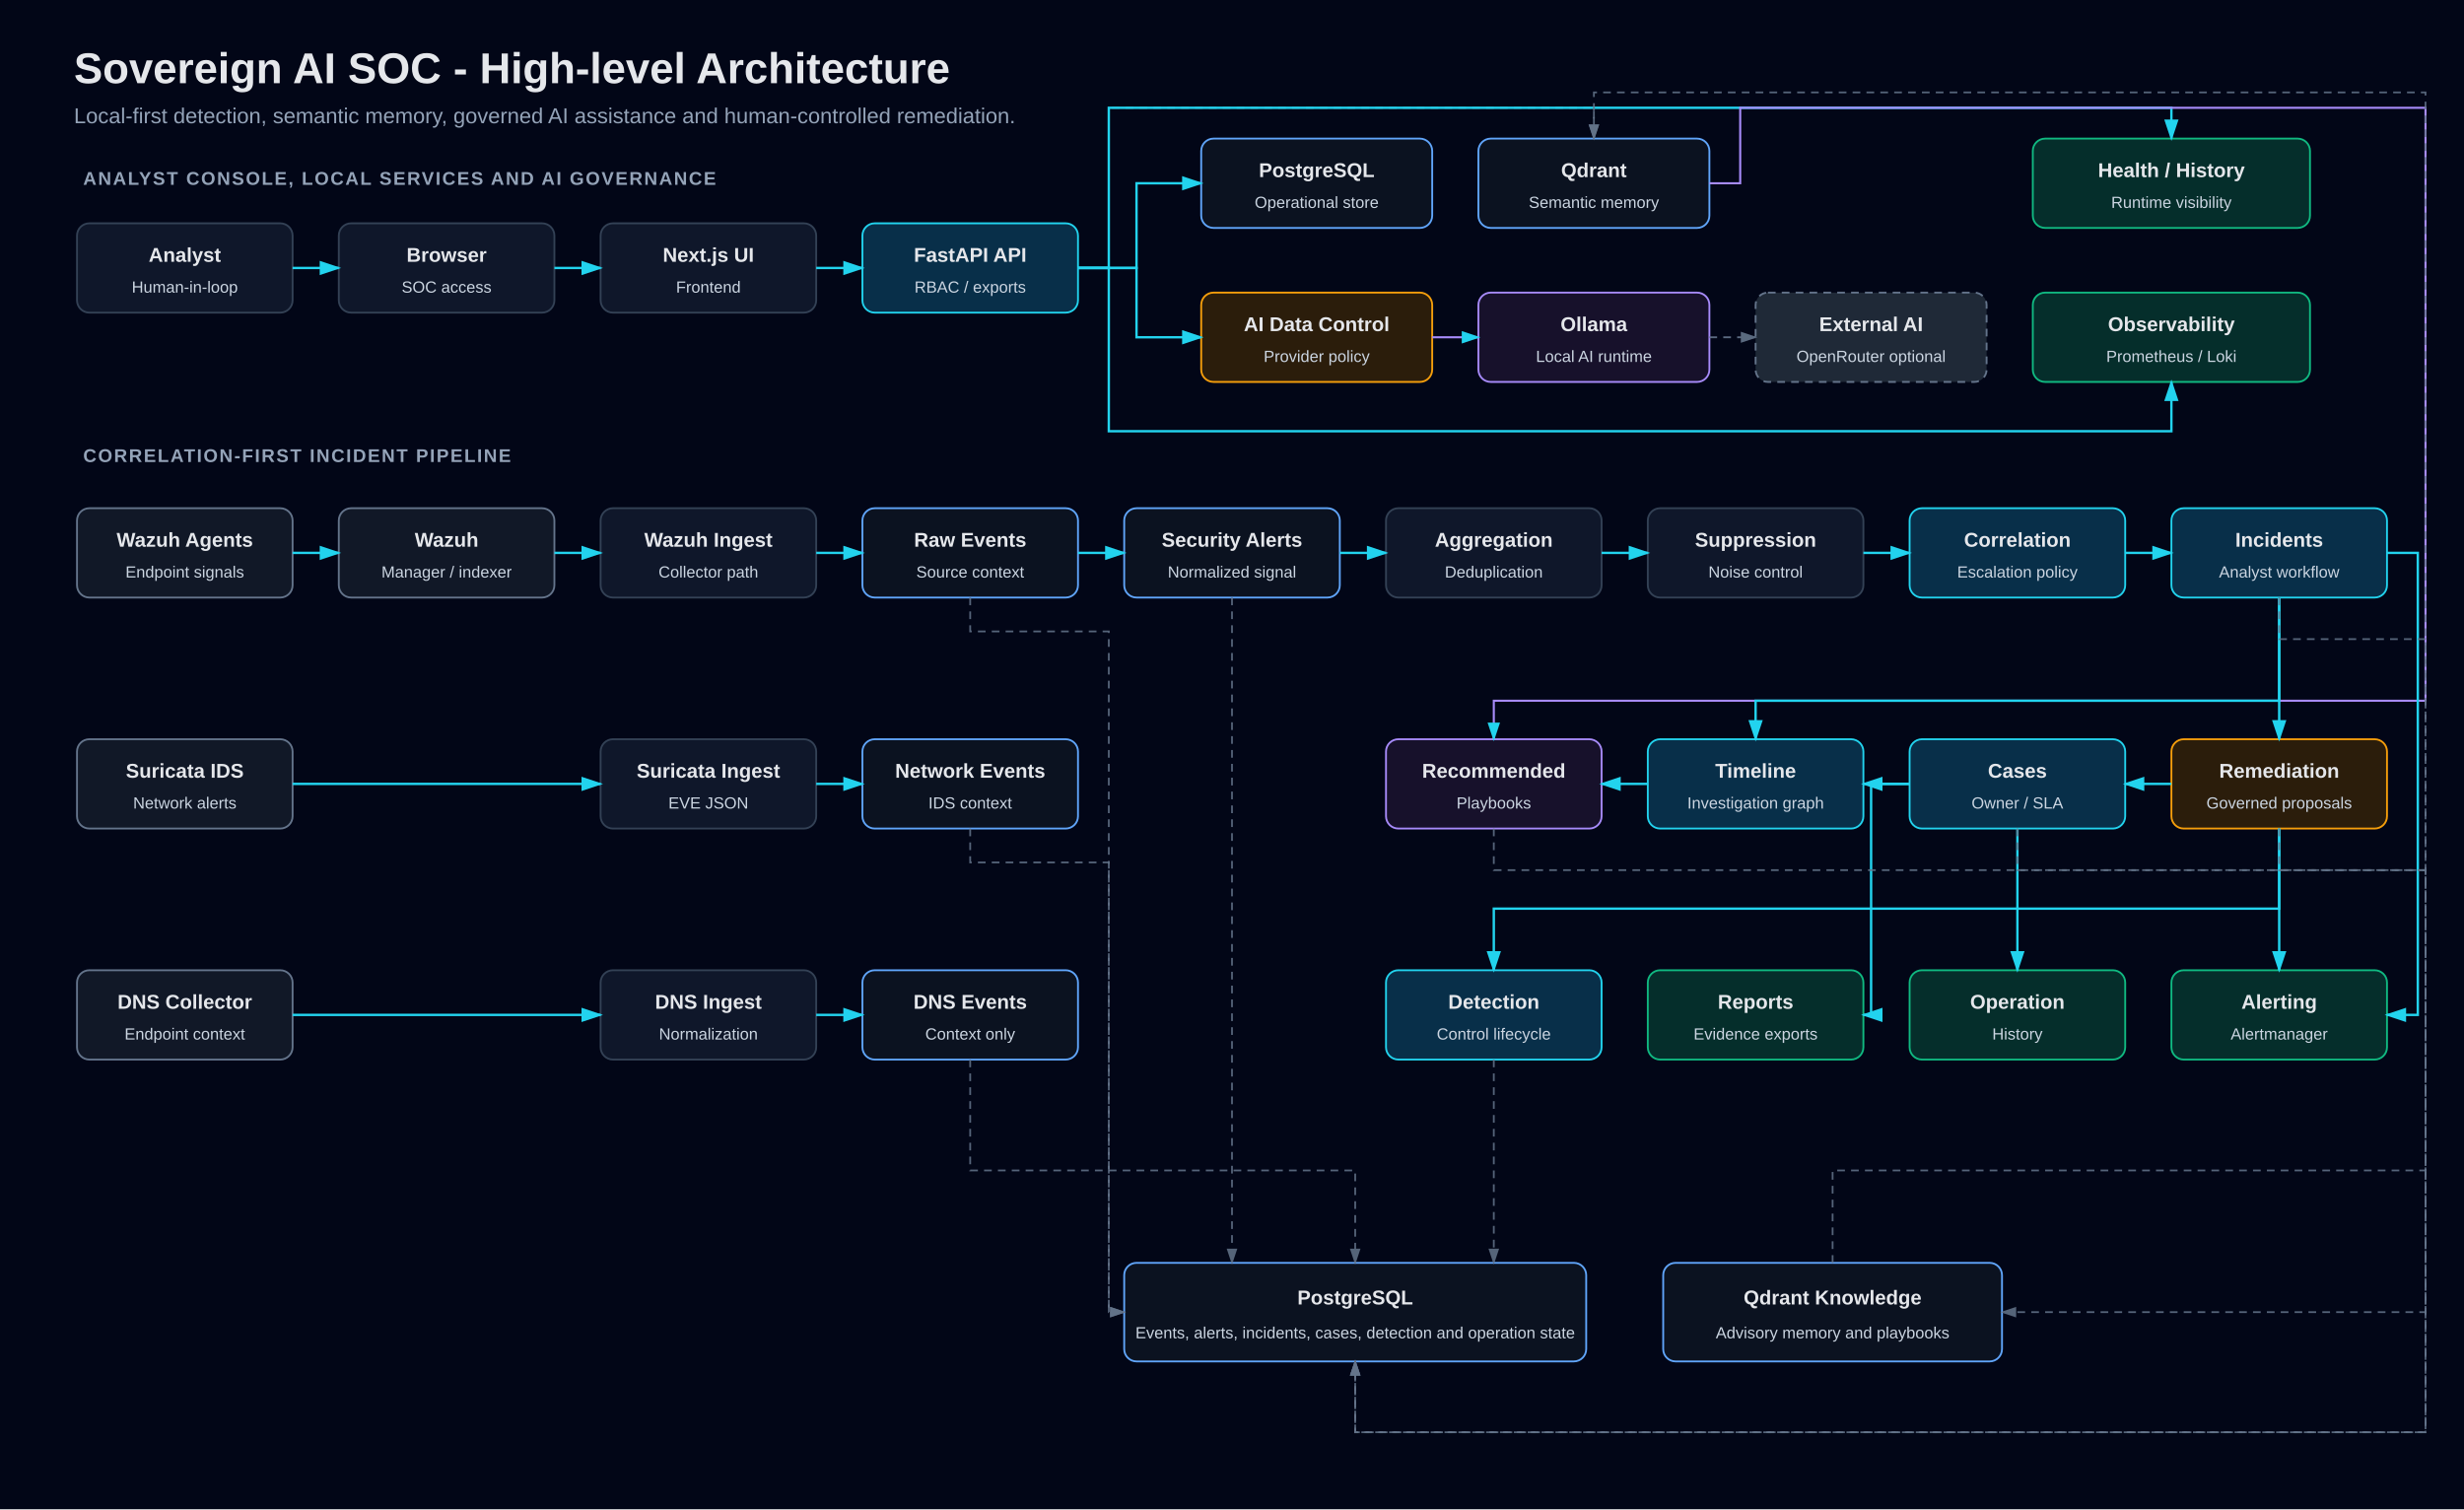
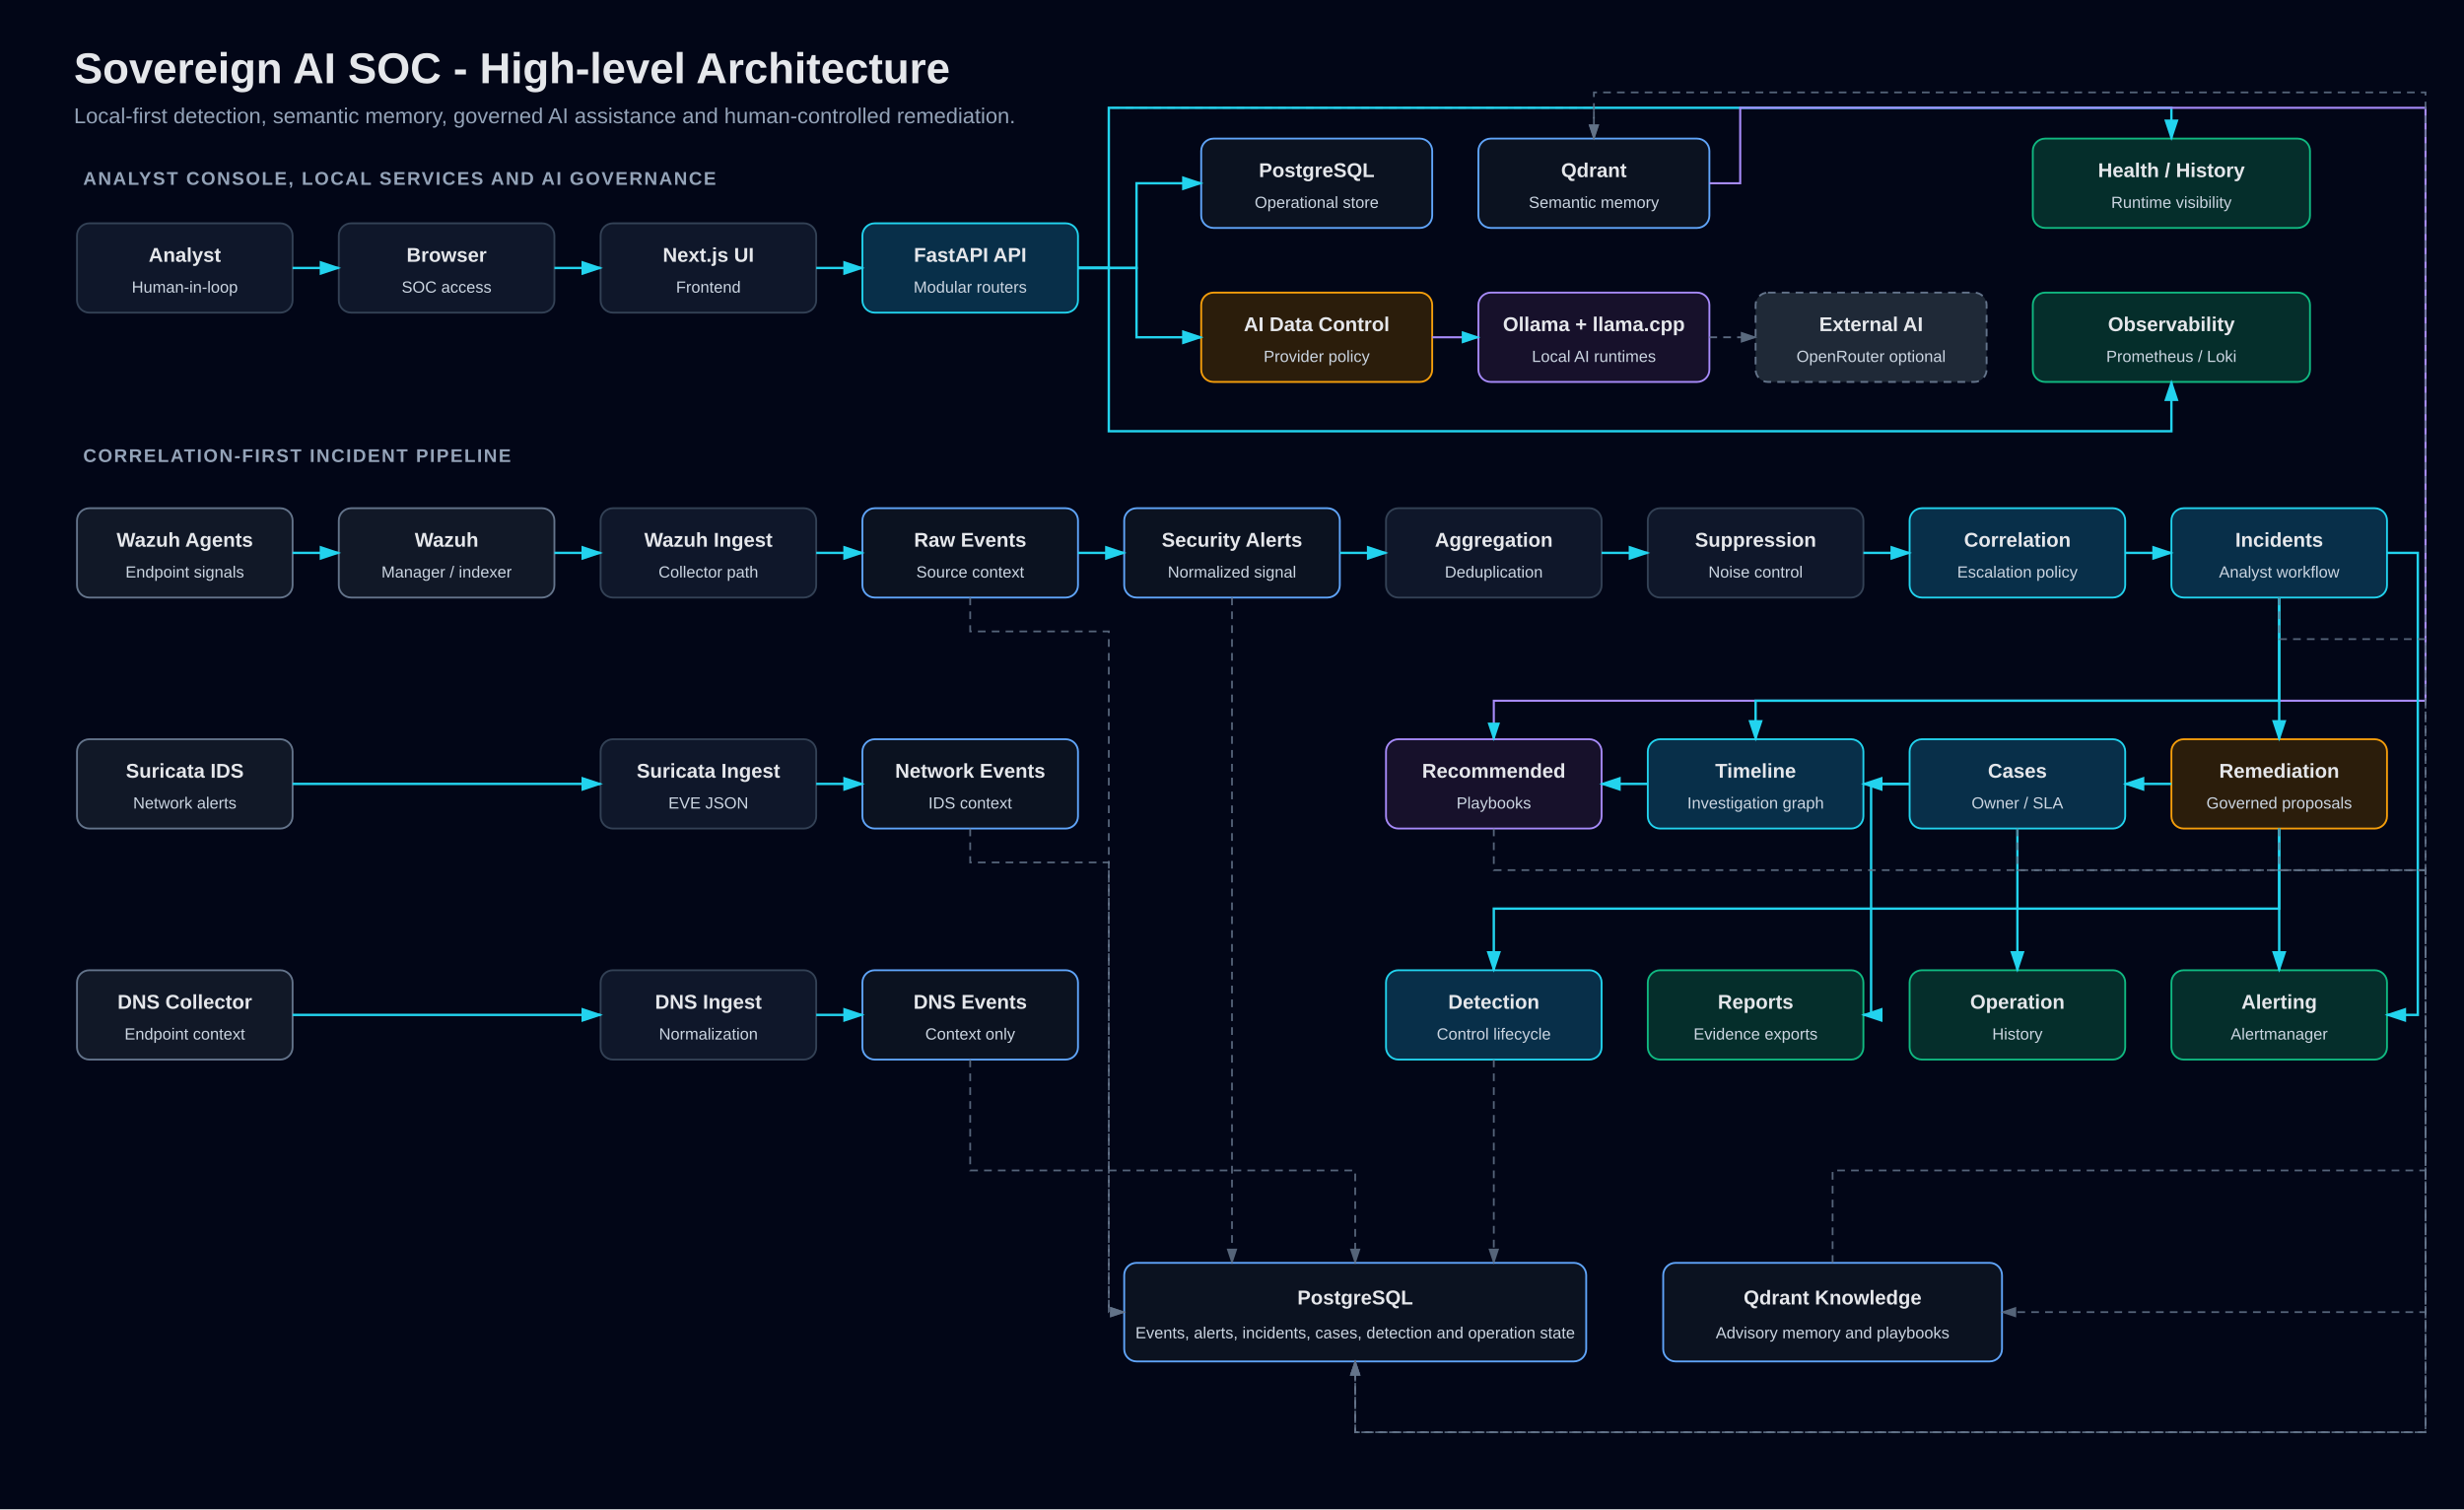
<svg xmlns="http://www.w3.org/2000/svg" width="1600" height="980" viewBox="0 0 1600 980" role="img" aria-labelledby="title desc">
  <defs>
    <marker id="arrow" markerWidth="10" markerHeight="10" refX="8" refY="3" orient="auto" markerUnits="strokeWidth">
      <path d="M0,0 L0,6 L9,3 z" fill="#22d3ee" />
    </marker>
    <marker id="storeArrow" markerWidth="10" markerHeight="10" refX="8" refY="3" orient="auto" markerUnits="strokeWidth">
      <path d="M0,0 L0,6 L9,3 z" fill="#64748b" />
    </marker>
    <style>
      .bg { fill: #020617; }
      .node { fill: #0f172a; stroke: #334155; stroke-width: 1.2; rx: 8; }
      .source { fill: #111827; stroke: #64748b; stroke-width: 1.2; rx: 8; }
      .store { fill: #0b1220; stroke: #60a5fa; stroke-width: 1.2; rx: 8; }
      .ai { fill: #17112b; stroke: #a78bfa; stroke-width: 1.2; rx: 8; }
      .workflow { fill: #082f49; stroke: #22d3ee; stroke-width: 1.2; rx: 8; }
      .report { fill: #052e2b; stroke: #10b981; stroke-width: 1.2; rx: 8; }
      .external { fill: #1f2937; stroke: #64748b; stroke-width: 1.2; stroke-dasharray: 5 4; rx: 8; }
      .guardrail { fill: #2b1d0b; stroke: #f59e0b; stroke-width: 1.2; rx: 8; }
      .title { fill: #e5e7eb; font: 700 28px Arial, sans-serif; }
      .subtitle { fill: #94a3b8; font: 400 14px Arial, sans-serif; }
      .section { fill: #94a3b8; font: 700 12px Arial, sans-serif; letter-spacing: 1px; }
      .label { fill: #e5e7eb; font: 700 13px Arial, sans-serif; text-anchor: middle; }
      .small { fill: #cbd5e1; font: 400 10.5px Arial, sans-serif; text-anchor: middle; }
      .edge { stroke: #22d3ee; stroke-width: 1.55; fill: none; marker-end: url(#arrow); }
      .storeEdge { stroke: #64748b; stroke-width: 1.15; fill: none; stroke-dasharray: 5 4; marker-end: url(#storeArrow); opacity: 0.85; }
      .policyEdge { stroke: #a78bfa; stroke-width: 1.35; fill: none; marker-end: url(#arrow); }
      .optionalEdge { stroke: #64748b; stroke-width: 1.2; fill: none; stroke-dasharray: 5 4; marker-end: url(#storeArrow); opacity: 0.9; }
    </style>
  </defs>
  <rect class="bg" width="1600" height="980" />
  <text class="title" x="48" y="54">Sovereign AI SOC - High-level Architecture</text>
  <text class="subtitle" x="48" y="80">Local-first detection, semantic memory, governed AI assistance and human-controlled remediation.</text>
  <text class="section" x="54" y="120">ANALYST CONSOLE, LOCAL SERVICES AND AI GOVERNANCE</text>
  <rect class="node" x="50" y="145" width="140" height="58" />
  <text class="label" x="120" y="170">Analyst</text>
  <text class="small" x="120" y="190">Human-in-loop</text>
  <rect class="node" x="220" y="145" width="140" height="58" />
  <text class="label" x="290" y="170">Browser</text>
  <text class="small" x="290" y="190">SOC access</text>
  <rect class="node" x="390" y="145" width="140" height="58" />
  <text class="label" x="460" y="170">Next.js UI</text>
  <text class="small" x="460" y="190">Frontend</text>
  <rect class="workflow" x="560" y="145" width="140" height="58" />
  <text class="label" x="630" y="170">FastAPI API</text>
-   <text class="small" x="630" y="190">RBAC / exports</text>
+   <text class="small" x="630" y="190">Modular routers</text>
  <rect class="store" x="780" y="90" width="150" height="58" />
  <text class="label" x="855" y="115">PostgreSQL</text>
  <text class="small" x="855" y="135">Operational store</text>
  <rect class="store" x="960" y="90" width="150" height="58" />
  <text class="label" x="1035" y="115">Qdrant</text>
  <text class="small" x="1035" y="135">Semantic memory</text>
  <rect class="guardrail" x="780" y="190" width="150" height="58" />
  <text class="label" x="855" y="215">AI Data Control</text>
  <text class="small" x="855" y="235">Provider policy</text>
  <rect class="ai" x="960" y="190" width="150" height="58" />
-   <text class="label" x="1035" y="215">Ollama</text>
-   <text class="small" x="1035" y="235">Local AI runtime</text>
+   <text class="label" x="1035" y="215">Ollama + llama.cpp</text>
+   <text class="small" x="1035" y="235">Local AI runtimes</text>
  <rect class="external" x="1140" y="190" width="150" height="58" />
  <text class="label" x="1215" y="215">External AI</text>
  <text class="small" x="1215" y="235">OpenRouter optional</text>
  <rect class="report" x="1320" y="90" width="180" height="58" />
  <text class="label" x="1410" y="115">Health / History</text>
  <text class="small" x="1410" y="135">Runtime visibility</text>
  <rect class="report" x="1320" y="190" width="180" height="58" />
  <text class="label" x="1410" y="215">Observability</text>
  <text class="small" x="1410" y="235">Prometheus / Loki</text>
  <path class="edge" d="M190 174 H220" />
  <path class="edge" d="M360 174 H390" />
  <path class="edge" d="M530 174 H560" />
  <path class="edge" d="M700 174 H738 V119 H780" />
  <path class="edge" d="M700 174 H738 V219 H780" />
  <path class="storeEdge" d="M700 174 H720 V70 H1035 V90" />
  <path class="policyEdge" d="M930 219 H960" />
  <path class="optionalEdge" d="M1110 219 H1140" />
  <path class="edge" d="M700 174 H720 V70 H1410 V90" />
  <path class="edge" d="M700 174 H720 V280 H1410 V248" />
  <text class="section" x="54" y="300">CORRELATION-FIRST INCIDENT PIPELINE</text>
  <rect class="source" x="50" y="330" width="140" height="58" />
  <text class="label" x="120" y="355">Wazuh Agents</text>
  <text class="small" x="120" y="375">Endpoint signals</text>
  <rect class="source" x="220" y="330" width="140" height="58" />
  <text class="label" x="290" y="355">Wazuh</text>
  <text class="small" x="290" y="375">Manager / indexer</text>
  <rect class="node" x="390" y="330" width="140" height="58" />
  <text class="label" x="460" y="355">Wazuh Ingest</text>
  <text class="small" x="460" y="375">Collector path</text>
  <rect class="store" x="560" y="330" width="140" height="58" />
  <text class="label" x="630" y="355">Raw Events</text>
  <text class="small" x="630" y="375">Source context</text>
  <rect class="store" x="730" y="330" width="140" height="58" />
  <text class="label" x="800" y="355">Security Alerts</text>
  <text class="small" x="800" y="375">Normalized signal</text>
  <rect class="node" x="900" y="330" width="140" height="58" />
  <text class="label" x="970" y="355">Aggregation</text>
  <text class="small" x="970" y="375">Deduplication</text>
  <rect class="node" x="1070" y="330" width="140" height="58" />
  <text class="label" x="1140" y="355">Suppression</text>
  <text class="small" x="1140" y="375">Noise control</text>
  <rect class="workflow" x="1240" y="330" width="140" height="58" />
  <text class="label" x="1310" y="355">Correlation</text>
  <text class="small" x="1310" y="375">Escalation policy</text>
  <rect class="workflow" x="1410" y="330" width="140" height="58" />
  <text class="label" x="1480" y="355">Incidents</text>
  <text class="small" x="1480" y="375">Analyst workflow</text>
  <path class="edge" d="M190 359 H220" />
  <path class="edge" d="M360 359 H390" />
  <path class="edge" d="M530 359 H560" />
  <path class="edge" d="M700 359 H730" />
  <path class="edge" d="M870 359 H900" />
  <path class="edge" d="M1040 359 H1070" />
  <path class="edge" d="M1210 359 H1240" />
  <path class="edge" d="M1380 359 H1410" />
  <rect class="source" x="50" y="480" width="140" height="58" />
  <text class="label" x="120" y="505">Suricata IDS</text>
  <text class="small" x="120" y="525">Network alerts</text>
  <rect class="node" x="390" y="480" width="140" height="58" />
  <text class="label" x="460" y="505">Suricata Ingest</text>
  <text class="small" x="460" y="525">EVE JSON</text>
  <rect class="store" x="560" y="480" width="140" height="58" />
  <text class="label" x="630" y="505">Network Events</text>
  <text class="small" x="630" y="525">IDS context</text>
  <rect class="source" x="50" y="630" width="140" height="58" />
  <text class="label" x="120" y="655">DNS Collector</text>
  <text class="small" x="120" y="675">Endpoint context</text>
  <rect class="node" x="390" y="630" width="140" height="58" />
  <text class="label" x="460" y="655">DNS Ingest</text>
  <text class="small" x="460" y="675">Normalization</text>
  <rect class="store" x="560" y="630" width="140" height="58" />
  <text class="label" x="630" y="655">DNS Events</text>
  <text class="small" x="630" y="675">Context only</text>
  <rect class="ai" x="900" y="480" width="140" height="58" />
  <text class="label" x="970" y="505">Recommended</text>
  <text class="small" x="970" y="525">Playbooks</text>
  <rect class="workflow" x="1070" y="480" width="140" height="58" />
  <text class="label" x="1140" y="505">Timeline</text>
  <text class="small" x="1140" y="525">Investigation graph</text>
  <rect class="workflow" x="1240" y="480" width="140" height="58" />
  <text class="label" x="1310" y="505">Cases</text>
  <text class="small" x="1310" y="525">Owner / SLA</text>
  <rect class="guardrail" x="1410" y="480" width="140" height="58" />
  <text class="label" x="1480" y="505">Remediation</text>
  <text class="small" x="1480" y="525">Governed proposals</text>
  <rect class="workflow" x="900" y="630" width="140" height="58" />
  <text class="label" x="970" y="655">Detection</text>
  <text class="small" x="970" y="675">Control lifecycle</text>
  <rect class="report" x="1070" y="630" width="140" height="58" />
  <text class="label" x="1140" y="655">Reports</text>
  <text class="small" x="1140" y="675">Evidence exports</text>
  <rect class="report" x="1240" y="630" width="140" height="58" />
  <text class="label" x="1310" y="655">Operation</text>
  <text class="small" x="1310" y="675">History</text>
  <rect class="report" x="1410" y="630" width="140" height="58" />
  <text class="label" x="1480" y="655">Alerting</text>
  <text class="small" x="1480" y="675">Alertmanager</text>
  <rect class="store" x="730" y="820" width="300" height="64" />
  <text class="label" x="880" y="847">PostgreSQL</text>
  <text class="small" x="880" y="869">Events, alerts, incidents, cases, detection and operation state</text>
  <rect class="store" x="1080" y="820" width="220" height="64" />
  <text class="label" x="1190" y="847">Qdrant Knowledge</text>
  <text class="small" x="1190" y="869">Advisory memory and playbooks</text>
  <path class="edge" d="M190 509 H390" />
  <path class="edge" d="M530 509 H560" />
  <path class="edge" d="M190 659 H390" />
  <path class="edge" d="M530 659 H560" />
  <path class="edge" d="M1480 388 V480" />
  <path class="edge" d="M1410 509 H1380" />
  <path class="edge" d="M1240 509 H1210" />
  <path class="edge" d="M1070 509 H1040" />
  <path class="policyEdge" d="M1110 119 H1130 V70 H1575 V455 H970 V480" />
  <path class="edge" d="M1480 538 V590 H970 V630" />
  <path class="edge" d="M1310 538 V630" />
  <path class="edge" d="M1480 538 V630" />
  <path class="edge" d="M1240 509 H1215 V659 H1210" />
  <path class="edge" d="M1480 388 V455 H1140 V480" />
  <path class="edge" d="M1550 359 H1570 V659 H1550" />
  <path class="storeEdge" d="M630 388 V410 H720 V852 H730" />
  <path class="storeEdge" d="M800 388 V820" />
  <path class="storeEdge" d="M630 538 V560 H720 V852 H730" />
  <path class="storeEdge" d="M630 688 V760 H880 V820" />
  <path class="storeEdge" d="M1480 388 V415 H1575 V930 H880 V884" />
  <path class="storeEdge" d="M1310 538 V565 H1575 V930 H880 V884" />
  <path class="storeEdge" d="M1480 538 V565 H1575 V930 H880 V884" />
  <path class="storeEdge" d="M970 688 V820" />
  <path class="storeEdge" d="M970 538 V565 H1575 V852 H1300" />
  <path class="storeEdge" d="M1190 820 V760 H1575 V60 H1035 V90" />
</svg>
